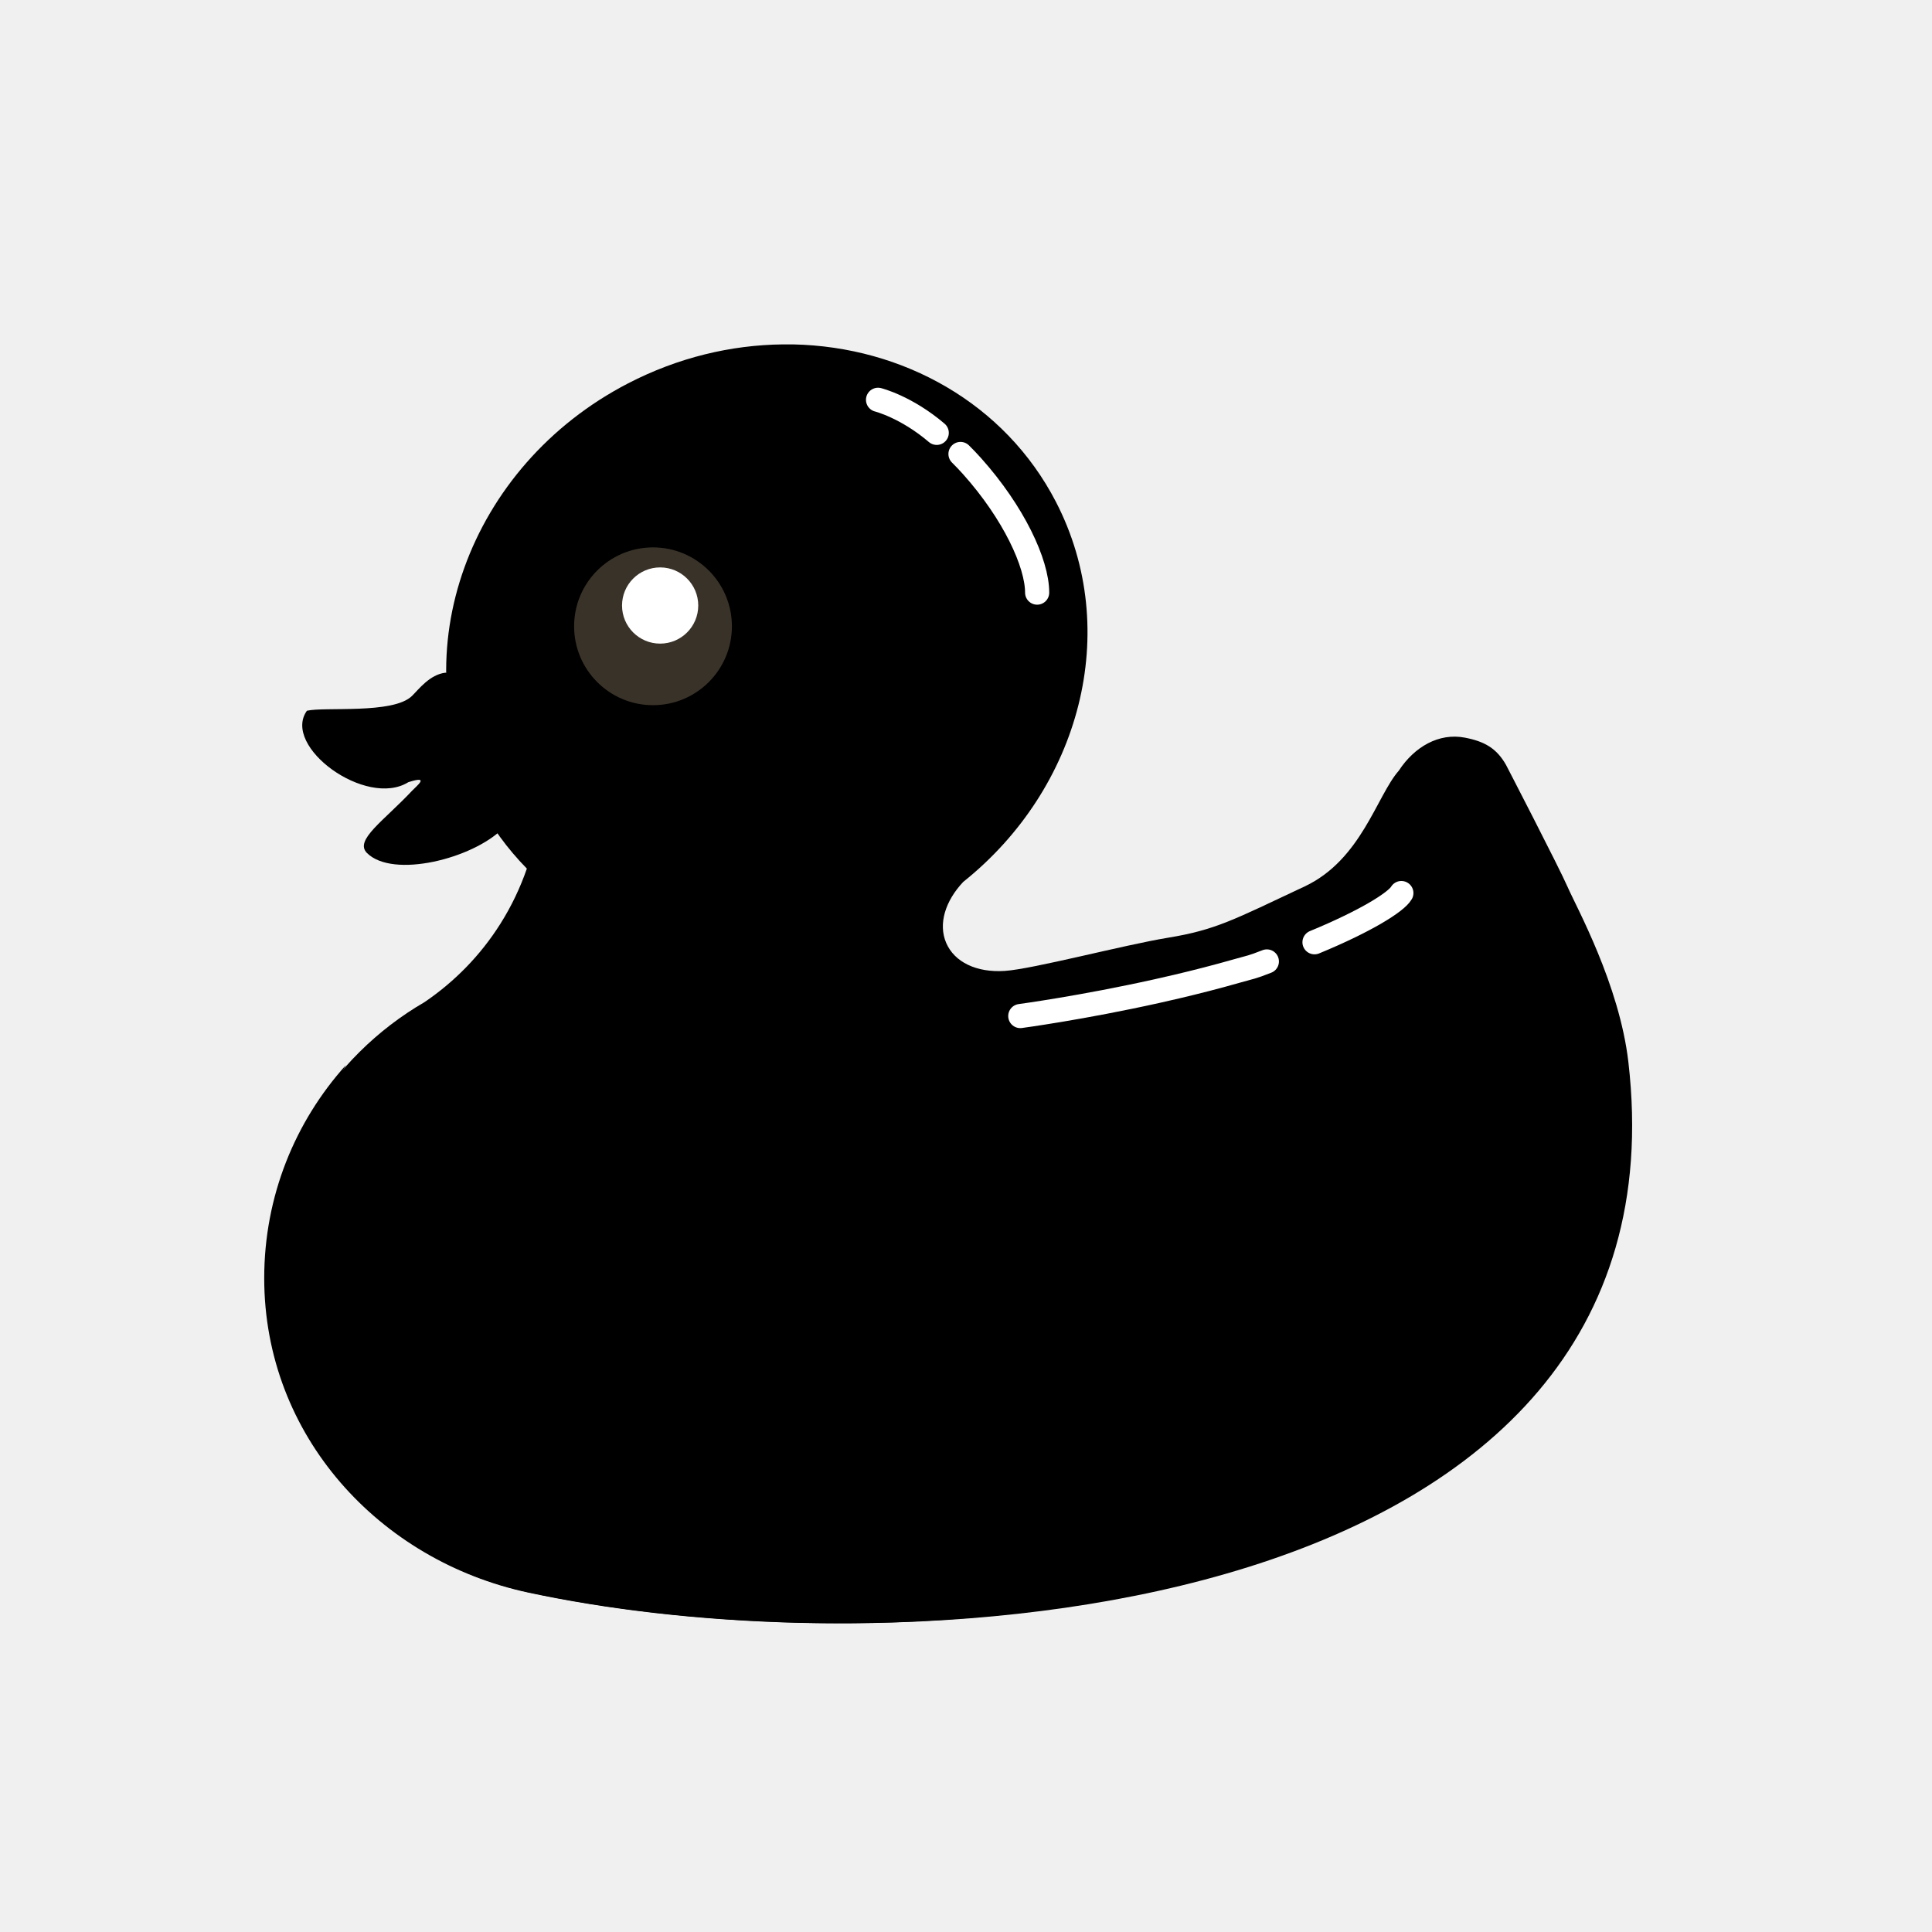
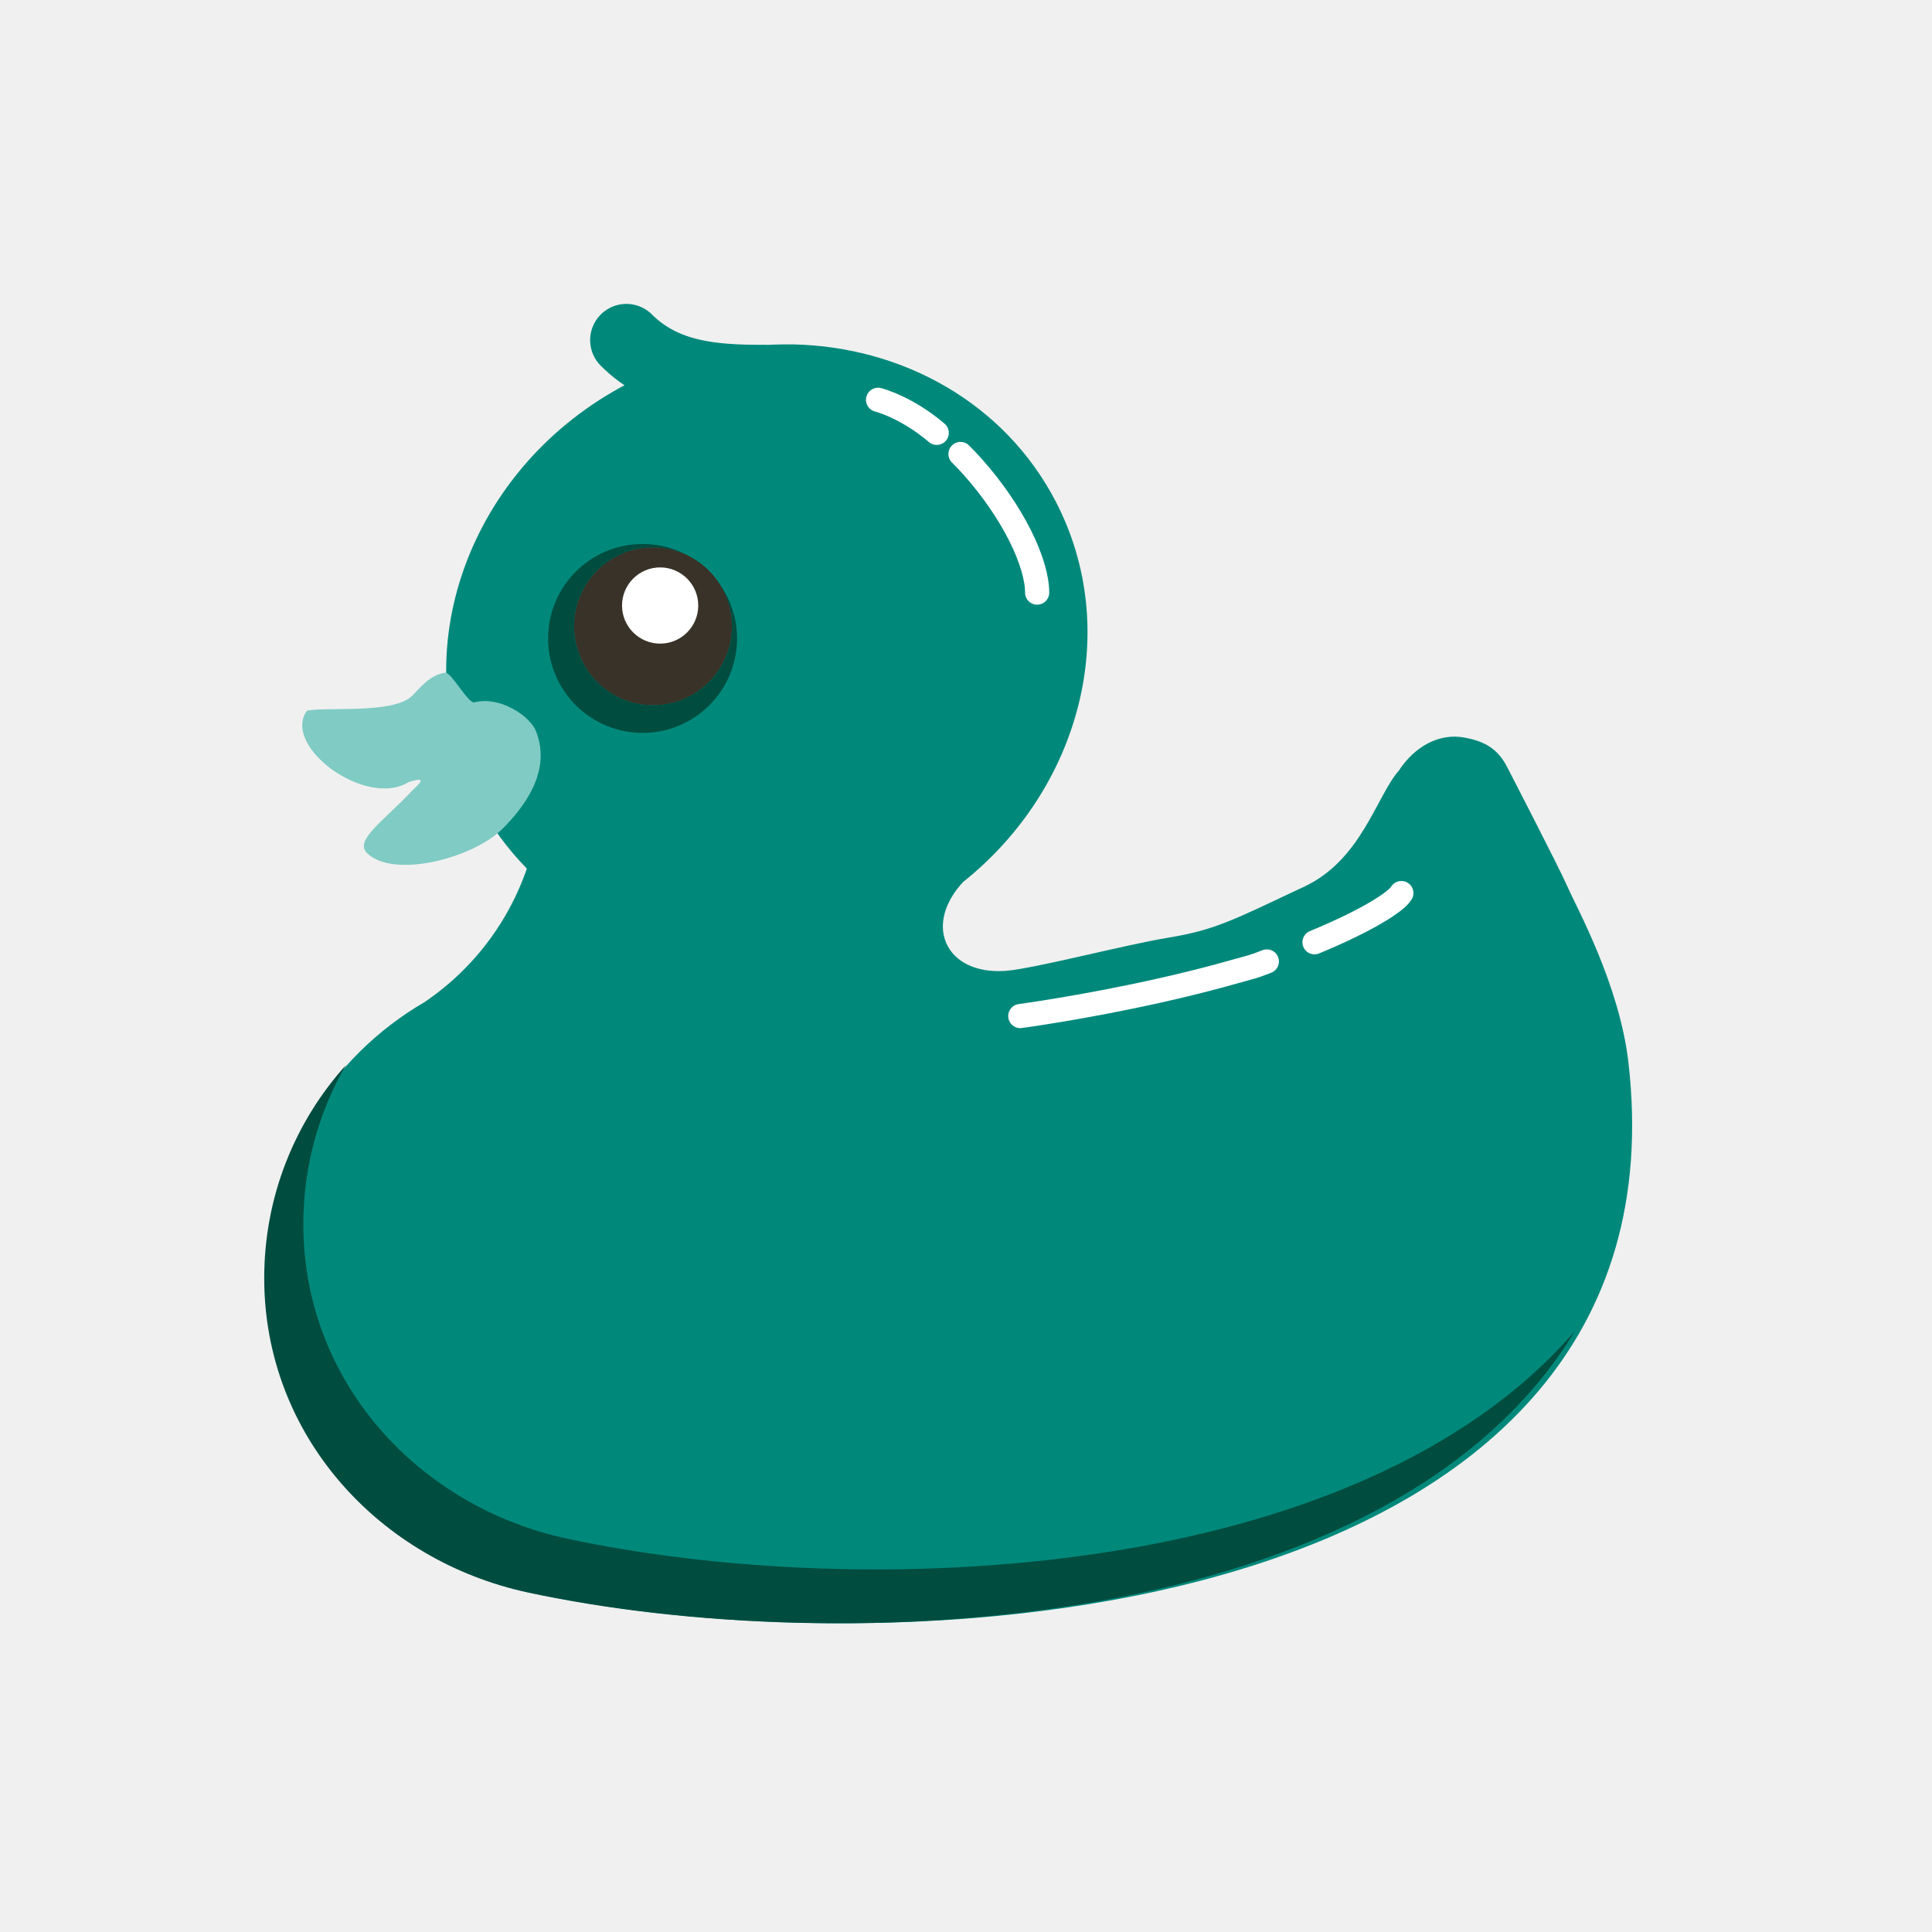
<svg xmlns="http://www.w3.org/2000/svg" id="svg2" version="1.1" space="preserve" viewBox="-6.14 -46.05 400 400" enable-background="new -6.14 -46.05 400 400" overflow="visible">
-   <path id="path3061" style="fill-rule:evenodd;color:#000000;enable-background:accumulate;fill:#26a69a #00695c #80cbc4" d="m158.1 25.255c22.691 0.478 43.812 12.181 54.375 32.594 13.785 26.64 5.036 59.348-19.188 78.688-3.692 3.916-5.224 8.678-3.531 12.625 1.716 4.001 6.299 6.194 12.148 5.805 5.849-0.389 24.589-5.362 33.759-6.867 9.88-1.622 13.566-3.694 28.312-10.625 11.746-5.521 14.901-18.752 19.495-23.969 3.279-5.013 8.355-7.84 13.625-6.844 4.075 0.77 6.613 2.192 8.572 5.655 0 0 11.004 21.248 12.771 25.314 1.768 4.066 10.705 20.151 12.562 36.219 13.291 114.98-147.01 127.1-227.56 109.81-30.801-6.609-54.625-32.51-54.625-65.094 0-24.429 13.254-45.725 32.969-57.156 6.164-4.199 11.526-9.612 15.688-16.219 2.296-3.645 4.11-7.473 5.469-11.406-3.984-4.067-7.427-8.725-10.156-14-15.86-30.649-1.928-69.365 31.125-86.469 10.329-5.345 21.309-7.946 32-8.062 0.735-0.008 1.456-0.015 2.188 0z" />
-   <path id="path4022" style="fill-rule:evenodd;color:#000000;enable-background:accumulate;fill:" d="m65.444 174.51c-5.578 9.682-8.781 20.921-8.781 32.906 0 32.584 23.824 58.485 54.625 65.094 60.909 13.069 163.52 9.321 208.65-43-38.071 62.918-151.76 68.101-216.75 54.156-30.801-6.609-54.625-32.51-54.625-65.094 0-16.948 6.385-32.378 16.875-44.062z" />
-   <path id="path4046" style="fill-rule:evenodd;color:#000000;enable-background:accumulate;fill:" d="m126.9 66.568c-10.804 0-19.563 8.759-19.563 19.562 0 10.804 8.759 19.563 19.563 19.563s19.562-8.759 19.562-19.563c0-4.348-1.444-8.346-3.844-11.594 1.738 2.596 2.781 5.736 2.781 9.094 0 9.021-7.322 16.312-16.344 16.312-9.021 0-16.344-7.291-16.344-16.312 0-9.021 7.322-16.344 16.344-16.344 2.745 0 5.323 0.679 7.594 1.875-2.869-1.651-6.203-2.594-9.75-2.594z" />
+   <path id="path3061" style="fill-rule:evenodd;color:#000000;enable-background:accumulate;fill:#00897b" d="m158.1 25.255c22.691 0.478 43.812 12.181 54.375 32.594 13.785 26.64 5.036 59.348-19.188 78.688-3.692 3.916-5.224 8.678-3.531 12.625 1.716 4.001 6.299 6.194 12.148 5.805 5.849-0.389 24.589-5.362 33.759-6.867 9.88-1.622 13.566-3.694 28.312-10.625 11.746-5.521 14.901-18.752 19.495-23.969 3.279-5.013 8.355-7.84 13.625-6.844 4.075 0.77 6.613 2.192 8.572 5.655 0 0 11.004 21.248 12.771 25.314 1.768 4.066 10.705 20.151 12.562 36.219 13.291 114.98-147.01 127.1-227.56 109.81-30.801-6.609-54.625-32.51-54.625-65.094 0-24.429 13.254-45.725 32.969-57.156 6.164-4.199 11.526-9.612 15.688-16.219 2.296-3.645 4.11-7.473 5.469-11.406-3.984-4.067-7.427-8.725-10.156-14-15.86-30.649-1.928-69.365 31.125-86.469 10.329-5.345 21.309-7.946 32-8.062 0.735-0.008 1.456-0.015 2.188 0z" />
+   <path id="path4022" style="fill-rule:evenodd;color:#000000;enable-background:accumulate;fill:#004d40" d="m65.444 174.51c-5.578 9.682-8.781 20.921-8.781 32.906 0 32.584 23.824 58.485 54.625 65.094 60.909 13.069 163.52 9.321 208.65-43-38.071 62.918-151.76 68.101-216.75 54.156-30.801-6.609-54.625-32.51-54.625-65.094 0-16.948 6.385-32.378 16.875-44.062z" />
+   <path id="path4046" style="fill-rule:evenodd;color:#000000;enable-background:accumulate;fill:#004d40" d="m126.9 66.568c-10.804 0-19.563 8.759-19.563 19.562 0 10.804 8.759 19.563 19.563 19.563s19.562-8.759 19.562-19.563c0-4.348-1.444-8.346-3.844-11.594 1.738 2.596 2.781 5.736 2.781 9.094 0 9.021-7.322 16.312-16.344 16.312-9.021 0-16.344-7.291-16.344-16.312 0-9.021 7.322-16.344 16.344-16.344 2.745 0 5.323 0.679 7.594 1.875-2.869-1.651-6.203-2.594-9.75-2.594z" />
  <path id="path3945" style="fill-rule:evenodd;color:#000000;enable-background:accumulate;fill:#393228" d="m677.41 56.887a19.799 19.799 0 1 1 -39.598 0 19.799 19.799 0 1 1 39.598 0z" transform="matrix(-.82502 0 0 .82502 671.6 36.684)" />
-   <path id="path4013" d="m104.82 105.3c-1.181-3.025-7.379-7.308-12.744-5.939-1.254 0.32-4.803-6.279-6.013-6.135-3.233 0.387-5.515 3.45-6.915 4.819-3.897 3.808-18.111 2.193-21.747 3.058-5.258 7.388 12.256 20.214 20.997 14.792 4.641-1.488 1.715 0.772 0.761 1.788-5.855 6.237-11.979 10.214-9.326 12.867 5.356 5.356 21.872 1.184 28.092-5.036 9.771-9.771 8.229-16.8 6.895-20.215z" style="fill-rule:evenodd;color:#000000;enable-background:accumulate;fill:" />
-   <path id="path4020" style="stroke-linejoin:round;stroke:#26a69a #00695c #80cbc4;stroke-linecap:round;stroke-width:15;fill:none" d="m151.75 32.843c-10.162 0-20.457-0.725-28.207-8.475" />
+   <path id="path4013" d="m104.82 105.3c-1.181-3.025-7.379-7.308-12.744-5.939-1.254 0.32-4.803-6.279-6.013-6.135-3.233 0.387-5.515 3.45-6.915 4.819-3.897 3.808-18.111 2.193-21.747 3.058-5.258 7.388 12.256 20.214 20.997 14.792 4.641-1.488 1.715 0.772 0.761 1.788-5.855 6.237-11.979 10.214-9.326 12.867 5.356 5.356 21.872 1.184 28.092-5.036 9.771-9.771 8.229-16.8 6.895-20.215z" style="fill-rule:evenodd;color:#000000;enable-background:accumulate;fill:#80cbc4" />
+   <path id="path4020" style="stroke-linejoin:round;stroke:#00897b;stroke-linecap:round;stroke-width:15;fill:none" d="m151.75 32.843c-10.162 0-20.457-0.725-28.207-8.475" />
  <path id="path4032" style="stroke-linejoin:round;stroke:#ffffff;stroke-linecap:round;stroke-width:5;fill:none" d="m205.1 164.31s12.731-1.7 28.299-5.163c1.354-0.301 2.73-0.616 4.121-0.944 4.062-0.958 8.252-2.03 12.407-3.217 3.034-0.867 2.929-0.687 6.223-1.978m9.865-3.974c10.746-4.433 16.943-8.371 17.981-10.186" />
  <path id="path4049" style="fill-rule:evenodd;color:#000000;enable-background:accumulate;fill:#ffffff" d="m1699.5 59.03a2.869 2.869 0 1 1 -5.738 0 2.869 2.869 0 1 1 5.738 0z" transform="matrix(2.75 0 0 2.75 -4535.2 -83.017)" />
  <path id="path4051" style="stroke-linejoin:round;enable-background:accumulate;color:#000000;stroke:#ffffff;stroke-linecap:round;stroke-width:5;fill:none" d="m175.65 36.725s5.827 1.448 12.15 6.843m4.92 4.375c0.783 0.773 1.58 1.607 2.387 2.508 8.622 9.636 13.483 20.107 13.483 26.193" />
</svg>
